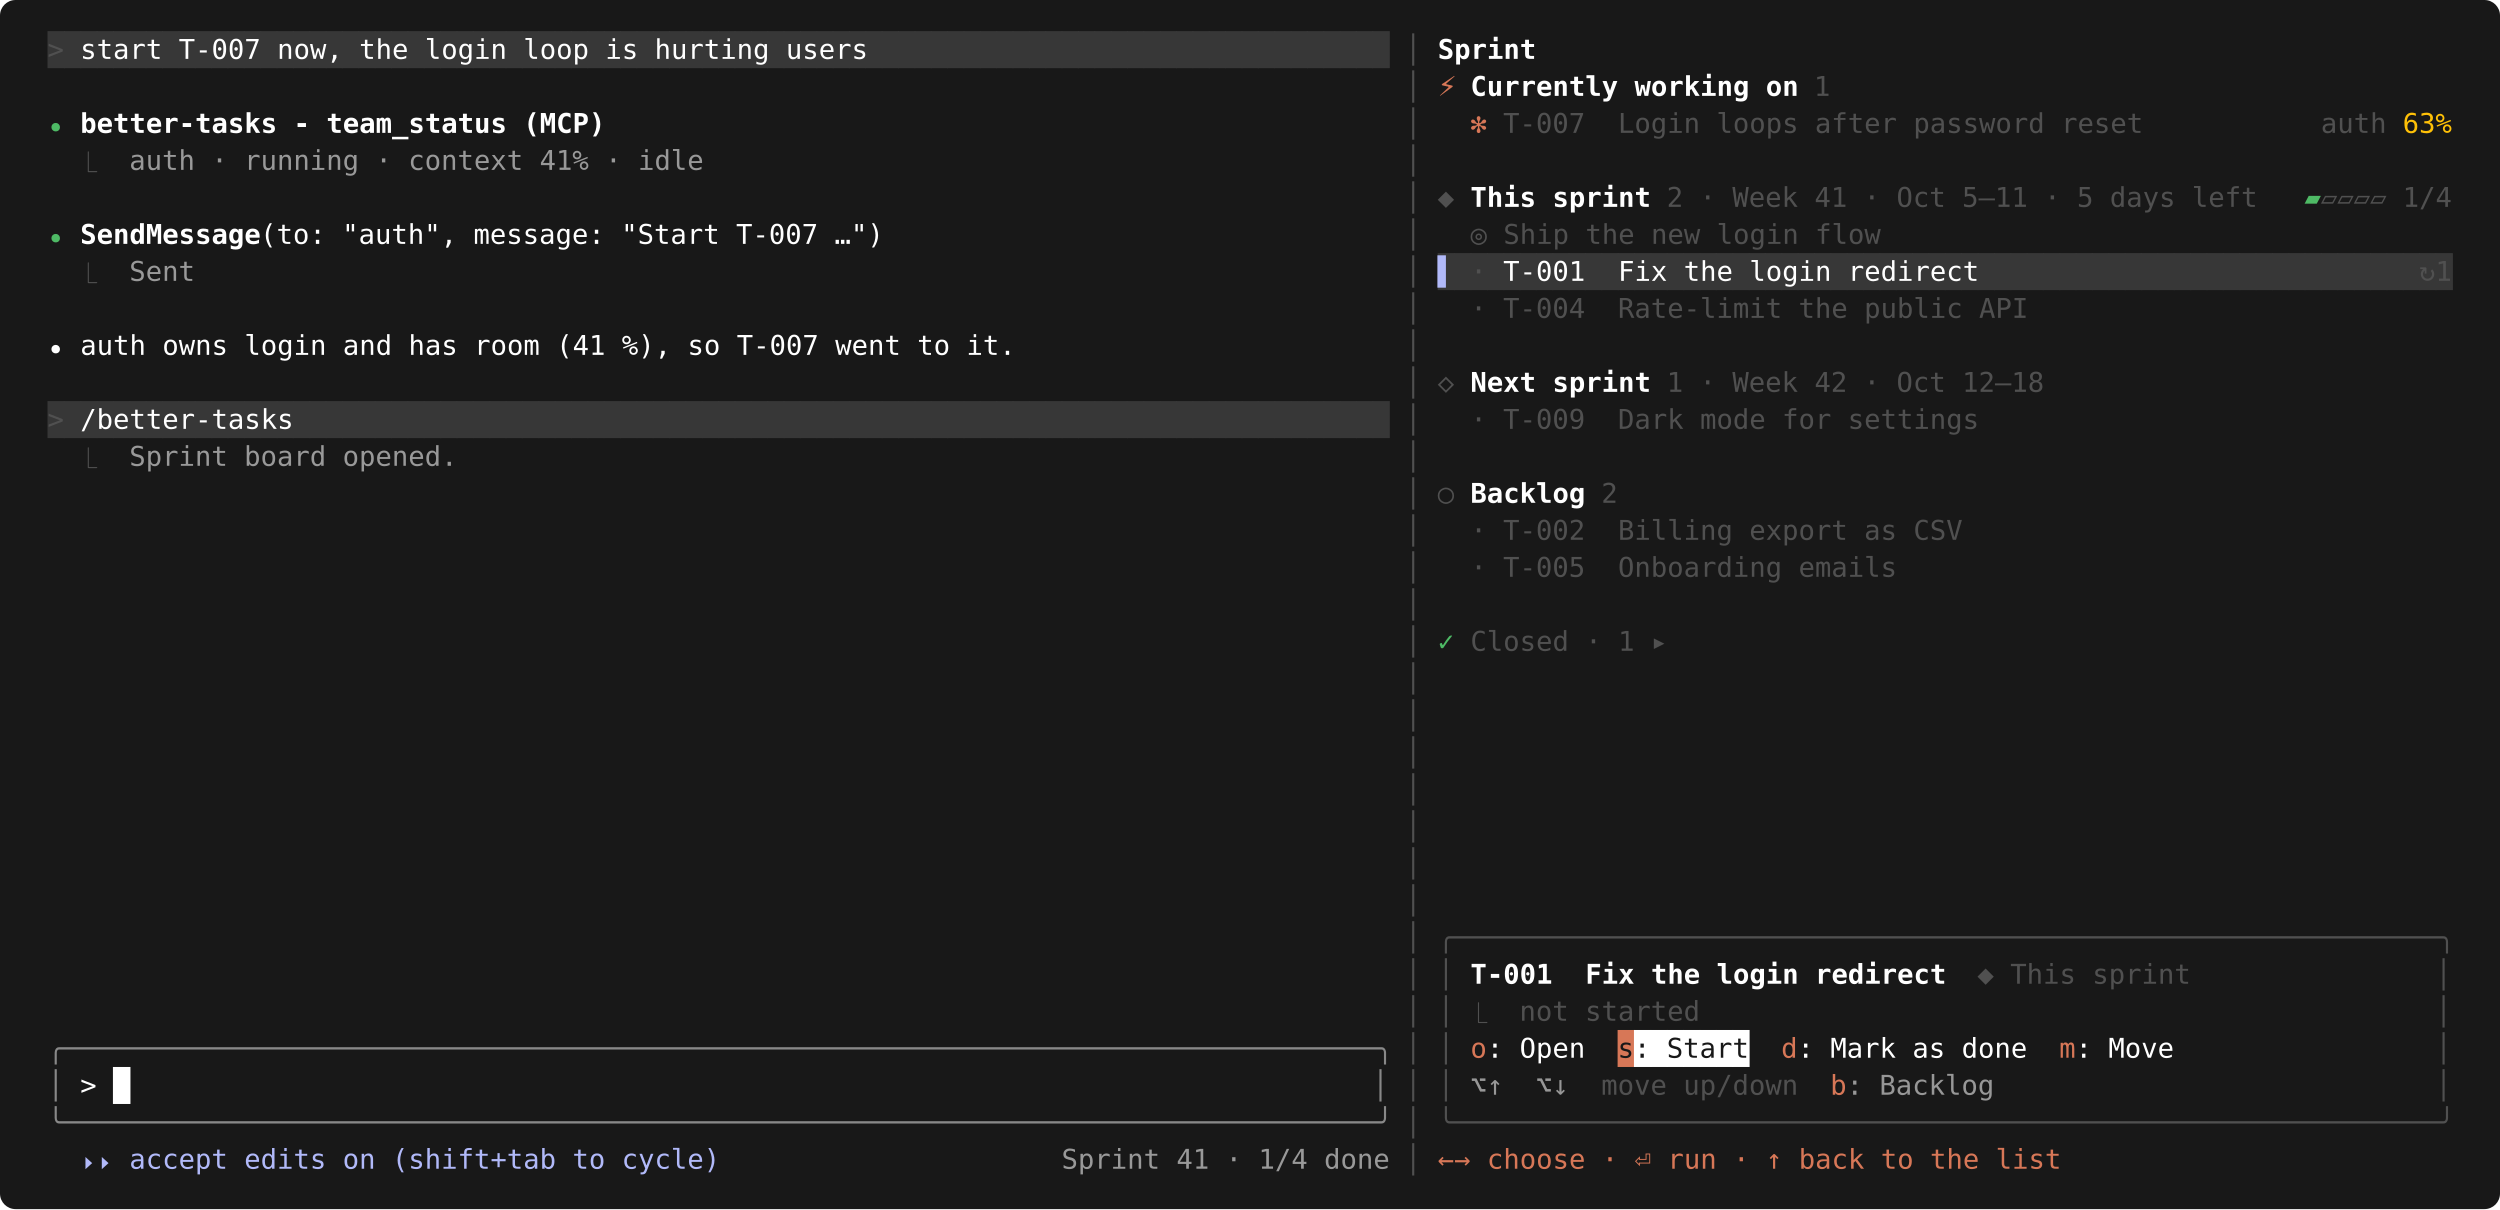
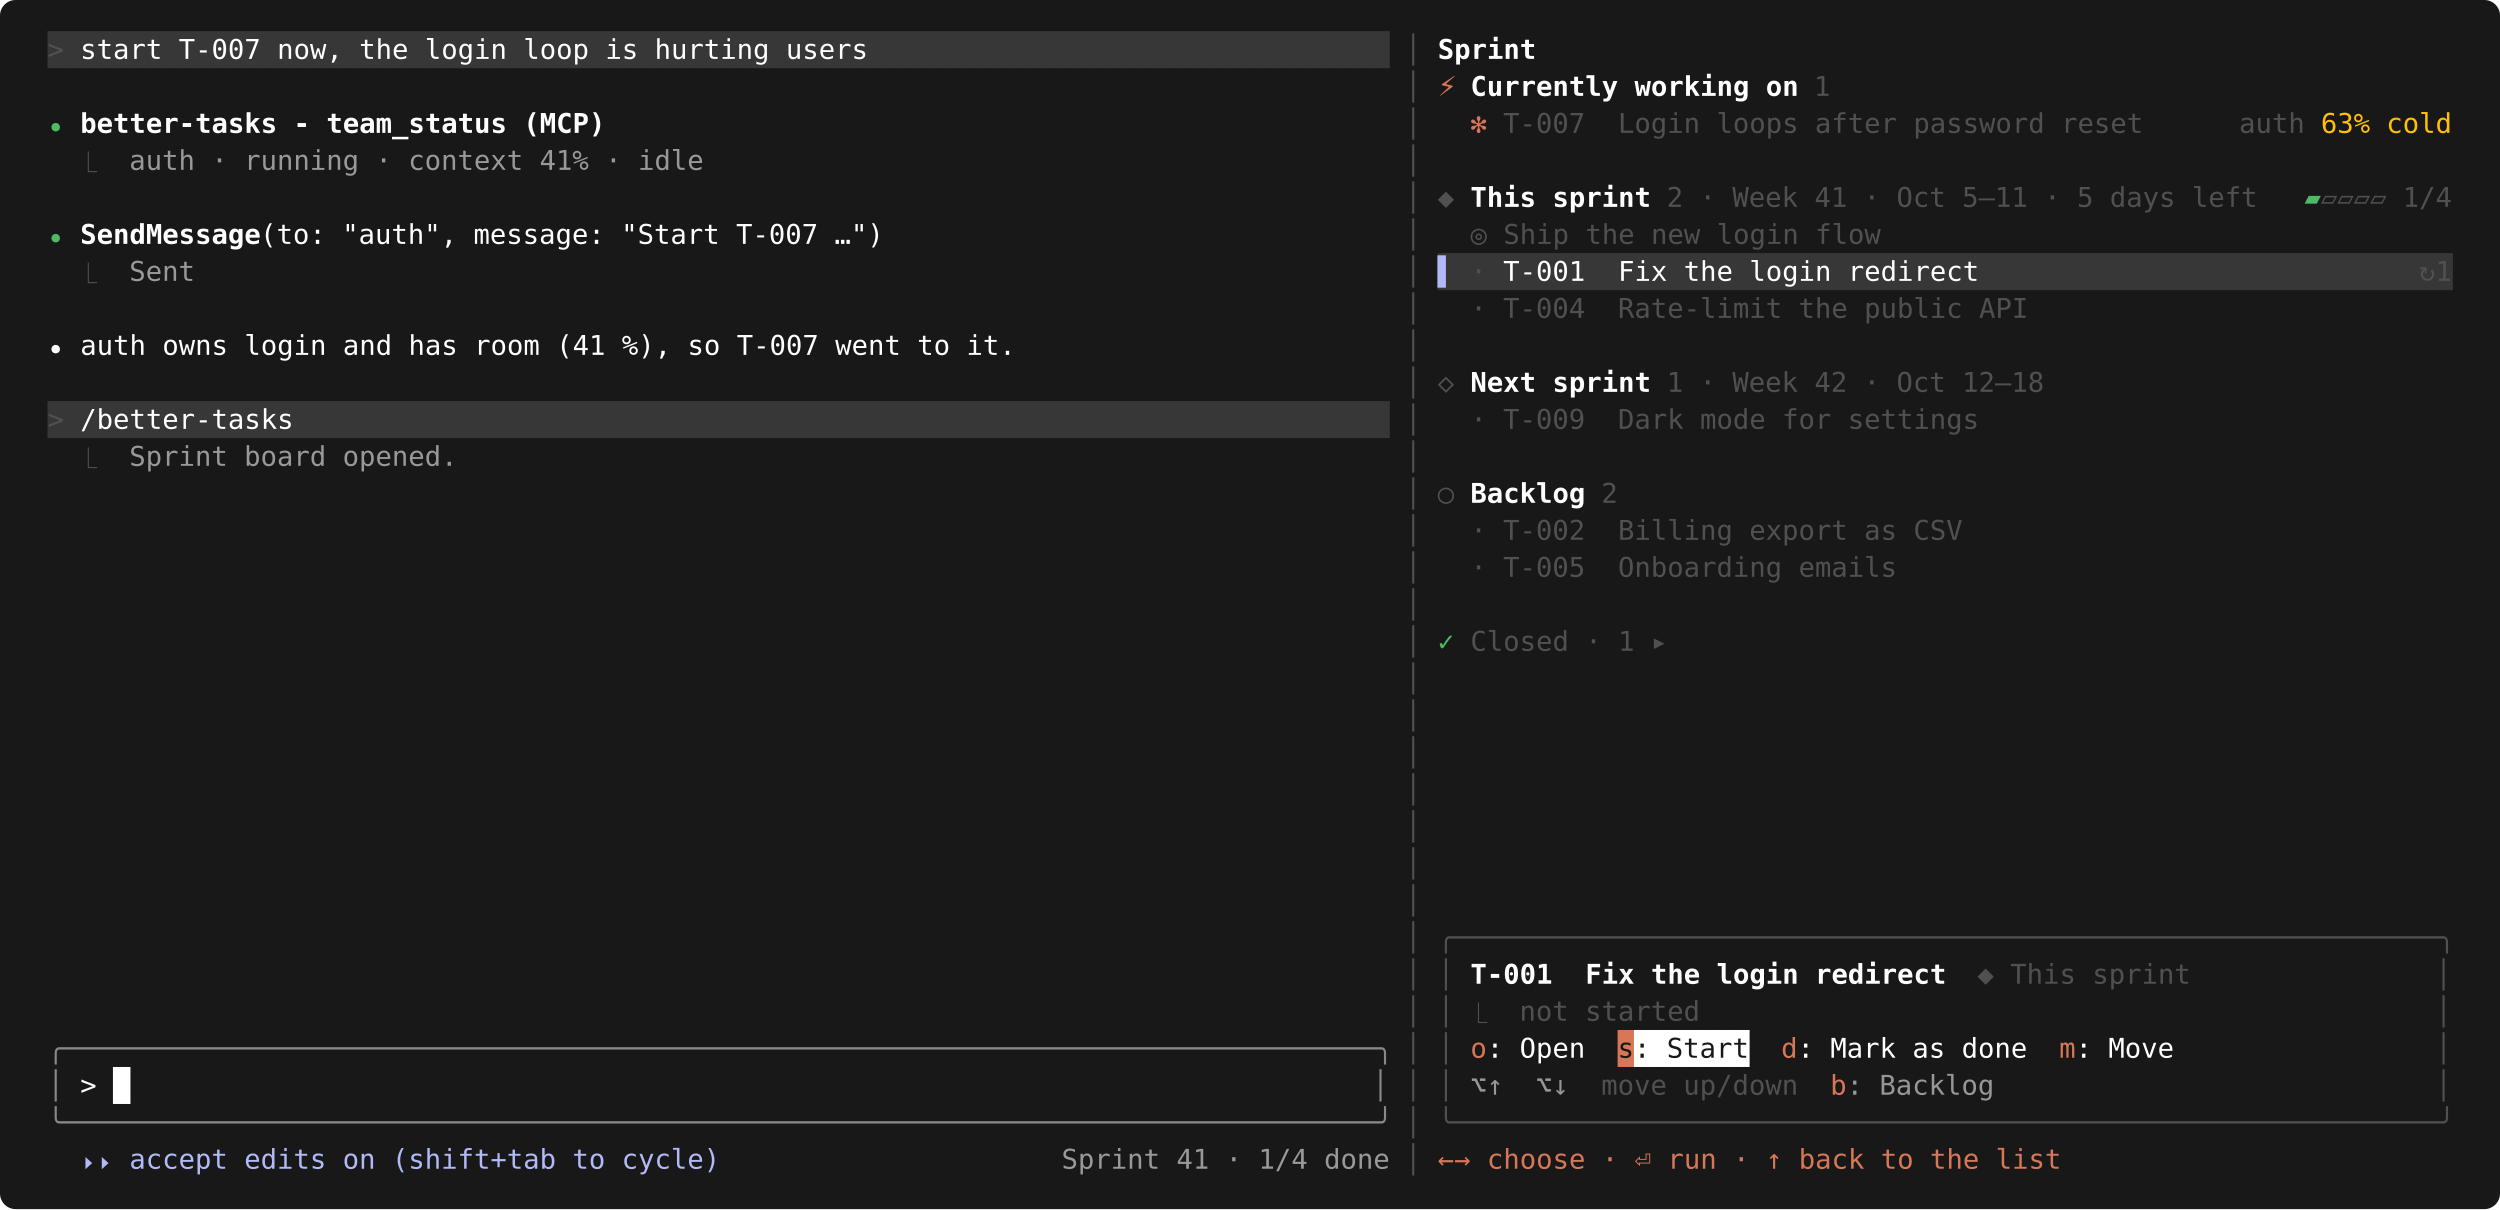
<svg xmlns="http://www.w3.org/2000/svg" width="1284" height="621" viewBox="0 0 1284 621" font-family="JetBrains Mono, SF Mono, Menlo, Consolas, monospace" font-size="14">
  <rect width="100%" height="100%" rx="8" fill="rgb(24,24,24)" />
  <rect x="24.4" y="16" width="9" height="19" fill="rgb(55,55,55)" />
  <rect x="32.8" y="16" width="9" height="19" fill="rgb(55,55,55)" />
  <rect x="41.2" y="16" width="9" height="19" fill="rgb(55,55,55)" />
  <rect x="49.6" y="16" width="9" height="19" fill="rgb(55,55,55)" />
  <rect x="58.0" y="16" width="9" height="19" fill="rgb(55,55,55)" />
  <rect x="66.4" y="16" width="9" height="19" fill="rgb(55,55,55)" />
  <rect x="74.8" y="16" width="9" height="19" fill="rgb(55,55,55)" />
  <rect x="83.2" y="16" width="9" height="19" fill="rgb(55,55,55)" />
  <rect x="91.6" y="16" width="9" height="19" fill="rgb(55,55,55)" />
  <rect x="100.0" y="16" width="9" height="19" fill="rgb(55,55,55)" />
  <rect x="108.4" y="16" width="9" height="19" fill="rgb(55,55,55)" />
  <rect x="116.8" y="16" width="9" height="19" fill="rgb(55,55,55)" />
  <rect x="125.2" y="16" width="9" height="19" fill="rgb(55,55,55)" />
  <rect x="133.6" y="16" width="9" height="19" fill="rgb(55,55,55)" />
  <rect x="142.0" y="16" width="9" height="19" fill="rgb(55,55,55)" />
  <rect x="150.4" y="16" width="9" height="19" fill="rgb(55,55,55)" />
  <rect x="158.8" y="16" width="9" height="19" fill="rgb(55,55,55)" />
  <rect x="167.2" y="16" width="9" height="19" fill="rgb(55,55,55)" />
  <rect x="175.6" y="16" width="9" height="19" fill="rgb(55,55,55)" />
  <rect x="184.0" y="16" width="9" height="19" fill="rgb(55,55,55)" />
  <rect x="192.4" y="16" width="9" height="19" fill="rgb(55,55,55)" />
  <rect x="200.8" y="16" width="9" height="19" fill="rgb(55,55,55)" />
  <rect x="209.2" y="16" width="9" height="19" fill="rgb(55,55,55)" />
  <rect x="217.6" y="16" width="9" height="19" fill="rgb(55,55,55)" />
  <rect x="226.0" y="16" width="9" height="19" fill="rgb(55,55,55)" />
  <rect x="234.4" y="16" width="9" height="19" fill="rgb(55,55,55)" />
  <rect x="242.8" y="16" width="9" height="19" fill="rgb(55,55,55)" />
  <rect x="251.2" y="16" width="9" height="19" fill="rgb(55,55,55)" />
  <rect x="259.6" y="16" width="9" height="19" fill="rgb(55,55,55)" />
  <rect x="268.0" y="16" width="9" height="19" fill="rgb(55,55,55)" />
  <rect x="276.4" y="16" width="9" height="19" fill="rgb(55,55,55)" />
  <rect x="284.8" y="16" width="9" height="19" fill="rgb(55,55,55)" />
  <rect x="293.2" y="16" width="9" height="19" fill="rgb(55,55,55)" />
  <rect x="301.6" y="16" width="9" height="19" fill="rgb(55,55,55)" />
  <rect x="310.0" y="16" width="9" height="19" fill="rgb(55,55,55)" />
  <rect x="318.4" y="16" width="9" height="19" fill="rgb(55,55,55)" />
  <rect x="326.8" y="16" width="9" height="19" fill="rgb(55,55,55)" />
  <rect x="335.2" y="16" width="9" height="19" fill="rgb(55,55,55)" />
  <rect x="343.6" y="16" width="9" height="19" fill="rgb(55,55,55)" />
  <rect x="352.0" y="16" width="9" height="19" fill="rgb(55,55,55)" />
  <rect x="360.4" y="16" width="9" height="19" fill="rgb(55,55,55)" />
  <rect x="368.8" y="16" width="9" height="19" fill="rgb(55,55,55)" />
  <rect x="377.2" y="16" width="9" height="19" fill="rgb(55,55,55)" />
  <rect x="385.6" y="16" width="9" height="19" fill="rgb(55,55,55)" />
  <rect x="394.0" y="16" width="9" height="19" fill="rgb(55,55,55)" />
  <rect x="402.4" y="16" width="9" height="19" fill="rgb(55,55,55)" />
  <rect x="410.8" y="16" width="9" height="19" fill="rgb(55,55,55)" />
  <rect x="419.2" y="16" width="9" height="19" fill="rgb(55,55,55)" />
  <rect x="427.6" y="16" width="9" height="19" fill="rgb(55,55,55)" />
  <rect x="436.0" y="16" width="9" height="19" fill="rgb(55,55,55)" />
  <rect x="444.4" y="16" width="9" height="19" fill="rgb(55,55,55)" />
  <rect x="452.8" y="16" width="9" height="19" fill="rgb(55,55,55)" />
  <rect x="461.2" y="16" width="9" height="19" fill="rgb(55,55,55)" />
  <rect x="469.6" y="16" width="9" height="19" fill="rgb(55,55,55)" />
  <rect x="478.0" y="16" width="9" height="19" fill="rgb(55,55,55)" />
  <rect x="486.4" y="16" width="9" height="19" fill="rgb(55,55,55)" />
  <rect x="494.8" y="16" width="9" height="19" fill="rgb(55,55,55)" />
  <rect x="503.2" y="16" width="9" height="19" fill="rgb(55,55,55)" />
  <rect x="511.6" y="16" width="9" height="19" fill="rgb(55,55,55)" />
  <rect x="520.0" y="16" width="9" height="19" fill="rgb(55,55,55)" />
  <rect x="528.4" y="16" width="9" height="19" fill="rgb(55,55,55)" />
  <rect x="536.8" y="16" width="9" height="19" fill="rgb(55,55,55)" />
  <rect x="545.2" y="16" width="9" height="19" fill="rgb(55,55,55)" />
  <rect x="553.6" y="16" width="9" height="19" fill="rgb(55,55,55)" />
  <rect x="562.0" y="16" width="9" height="19" fill="rgb(55,55,55)" />
  <rect x="570.4" y="16" width="9" height="19" fill="rgb(55,55,55)" />
  <rect x="578.8" y="16" width="9" height="19" fill="rgb(55,55,55)" />
  <rect x="587.2" y="16" width="9" height="19" fill="rgb(55,55,55)" />
  <rect x="595.6" y="16" width="9" height="19" fill="rgb(55,55,55)" />
  <rect x="604.0" y="16" width="9" height="19" fill="rgb(55,55,55)" />
  <rect x="612.4" y="16" width="9" height="19" fill="rgb(55,55,55)" />
  <rect x="620.8" y="16" width="9" height="19" fill="rgb(55,55,55)" />
  <rect x="629.2" y="16" width="9" height="19" fill="rgb(55,55,55)" />
  <rect x="637.6" y="16" width="9" height="19" fill="rgb(55,55,55)" />
  <rect x="646.0" y="16" width="9" height="19" fill="rgb(55,55,55)" />
  <rect x="654.4" y="16" width="9" height="19" fill="rgb(55,55,55)" />
  <rect x="662.8" y="16" width="9" height="19" fill="rgb(55,55,55)" />
  <rect x="671.2" y="16" width="9" height="19" fill="rgb(55,55,55)" />
  <rect x="679.6" y="16" width="9" height="19" fill="rgb(55,55,55)" />
  <rect x="688.0" y="16" width="9" height="19" fill="rgb(55,55,55)" />
  <rect x="696.4" y="16" width="9" height="19" fill="rgb(55,55,55)" />
  <rect x="704.8" y="16" width="9" height="19" fill="rgb(55,55,55)" />
  <text x="24.4" y="30.25" fill="rgb(80,80,80)" textLength="16.8" xml:space="preserve">&gt; </text>
  <text x="41.2" y="30.25" fill="rgb(255,255,255)" textLength="403.2" xml:space="preserve">start T-007 now, the login loop is hurting users</text>
  <text x="721.6" y="30.25" fill="rgb(80,80,80)" textLength="8.4" xml:space="preserve">│</text>
  <text x="730.0" y="30.25" fill="rgb(255,255,255)" font-weight="bold" textLength="67.2" xml:space="preserve"> Sprint </text>
  <text x="721.6" y="49.25" fill="rgb(80,80,80)" textLength="8.4" xml:space="preserve">│</text>
  <text x="738.4" y="49.25" fill="rgb(215,119,87)" textLength="16.8" xml:space="preserve">⚡ </text>
  <text x="755.2" y="49.25" fill="rgb(255,255,255)" font-weight="bold" textLength="168.0" xml:space="preserve">Currently working on</text>
  <text x="923.2" y="49.25" fill="rgb(80,80,80)" textLength="16.8" xml:space="preserve"> 1</text>
  <text x="24.4" y="68.25" fill="rgb(78,186,101)" textLength="16.8" xml:space="preserve">⏺ </text>
  <text x="41.2" y="68.25" fill="rgb(255,255,255)" font-weight="bold" textLength="268.8" xml:space="preserve">better-tasks - team_status (MCP)</text>
  <text x="721.6" y="68.25" fill="rgb(80,80,80)" textLength="8.4" xml:space="preserve">│</text>
  <text x="755.2" y="68.25" fill="rgb(215,119,87)" textLength="8.4" xml:space="preserve">✻</text>
  <text x="772.0" y="68.25" fill="rgb(80,80,80)" textLength="327.6" xml:space="preserve">T-007  Login loops after password reset</text>
-   <text x="1192.0" y="68.25" fill="rgb(80,80,80)" textLength="33.6" xml:space="preserve">auth</text>
-   <text x="1234.0" y="68.25" fill="rgb(255,193,7)" textLength="25.2" xml:space="preserve">63%</text>
+   <text x="1150.0" y="68.25" fill="rgb(80,80,80)" textLength="33.6" xml:space="preserve">auth</text>
+   <text x="1192.0" y="68.25" fill="rgb(255,193,7)" textLength="25.2" xml:space="preserve">63%</text>
+   <text x="1225.6" y="68.25" fill="rgb(255,193,7)" textLength="33.6" xml:space="preserve">cold</text>
  <text x="24.4" y="87.25" fill="rgb(80,80,80)" textLength="42.0" xml:space="preserve">  ⎿  </text>
  <text x="66.4" y="87.25" fill="rgb(153,153,153)" textLength="294.0" xml:space="preserve">auth · running · context 41% · idle</text>
  <text x="721.6" y="87.25" fill="rgb(80,80,80)" textLength="8.4" xml:space="preserve">│</text>
  <text x="721.6" y="106.25" fill="rgb(80,80,80)" textLength="8.4" xml:space="preserve">│</text>
  <text x="738.4" y="106.25" fill="rgb(80,80,80)" textLength="16.8" xml:space="preserve">◆ </text>
  <text x="755.2" y="106.25" fill="rgb(255,255,255)" font-weight="bold" textLength="92.4" xml:space="preserve">This sprint</text>
  <text x="847.6" y="106.25" fill="rgb(80,80,80)" textLength="310.8" xml:space="preserve"> 2 · Week 41 · Oct 5–11 · 5 days left</text>
  <text x="1183.6" y="106.25" fill="rgb(78,186,101)" textLength="8.4" xml:space="preserve">▰</text>
  <text x="1192.0" y="106.25" fill="rgb(80,80,80)" textLength="33.6" xml:space="preserve">▱▱▱▱</text>
  <text x="1234.0" y="106.25" fill="rgb(80,80,80)" textLength="25.2" xml:space="preserve">1/4</text>
  <text x="24.4" y="125.25" fill="rgb(78,186,101)" textLength="16.8" xml:space="preserve">⏺ </text>
  <text x="41.2" y="125.25" fill="rgb(255,255,255)" font-weight="bold" textLength="92.4" xml:space="preserve">SendMessage</text>
  <text x="133.6" y="125.25" fill="rgb(255,255,255)" textLength="319.2" xml:space="preserve">(to: "auth", message: "Start T-007 …")</text>
  <text x="721.6" y="125.25" fill="rgb(80,80,80)" textLength="8.4" xml:space="preserve">│</text>
  <text x="738.4" y="125.25" fill="rgb(80,80,80)" textLength="226.8" xml:space="preserve">  ◎ Ship the new login flow</text>
  <rect x="738.4" y="130" width="9" height="19" fill="rgb(55,55,55)" />
  <rect x="746.8" y="130" width="9" height="19" fill="rgb(55,55,55)" />
  <rect x="755.2" y="130" width="9" height="19" fill="rgb(55,55,55)" />
  <rect x="763.6" y="130" width="9" height="19" fill="rgb(55,55,55)" />
  <rect x="772.0" y="130" width="9" height="19" fill="rgb(55,55,55)" />
  <rect x="780.4" y="130" width="9" height="19" fill="rgb(55,55,55)" />
  <rect x="788.8" y="130" width="9" height="19" fill="rgb(55,55,55)" />
  <rect x="797.2" y="130" width="9" height="19" fill="rgb(55,55,55)" />
  <rect x="805.6" y="130" width="9" height="19" fill="rgb(55,55,55)" />
  <rect x="814.0" y="130" width="9" height="19" fill="rgb(55,55,55)" />
  <rect x="822.4" y="130" width="9" height="19" fill="rgb(55,55,55)" />
  <rect x="830.8" y="130" width="9" height="19" fill="rgb(55,55,55)" />
  <rect x="839.2" y="130" width="9" height="19" fill="rgb(55,55,55)" />
  <rect x="847.6" y="130" width="9" height="19" fill="rgb(55,55,55)" />
  <rect x="856.0" y="130" width="9" height="19" fill="rgb(55,55,55)" />
  <rect x="864.4" y="130" width="9" height="19" fill="rgb(55,55,55)" />
  <rect x="872.8" y="130" width="9" height="19" fill="rgb(55,55,55)" />
  <rect x="881.2" y="130" width="9" height="19" fill="rgb(55,55,55)" />
  <rect x="889.6" y="130" width="9" height="19" fill="rgb(55,55,55)" />
  <rect x="898.0" y="130" width="9" height="19" fill="rgb(55,55,55)" />
  <rect x="906.4" y="130" width="9" height="19" fill="rgb(55,55,55)" />
  <rect x="914.8" y="130" width="9" height="19" fill="rgb(55,55,55)" />
  <rect x="923.2" y="130" width="9" height="19" fill="rgb(55,55,55)" />
  <rect x="931.6" y="130" width="9" height="19" fill="rgb(55,55,55)" />
  <rect x="940.0" y="130" width="9" height="19" fill="rgb(55,55,55)" />
  <rect x="948.4" y="130" width="9" height="19" fill="rgb(55,55,55)" />
  <rect x="956.8" y="130" width="9" height="19" fill="rgb(55,55,55)" />
  <rect x="965.2" y="130" width="9" height="19" fill="rgb(55,55,55)" />
  <rect x="973.6" y="130" width="9" height="19" fill="rgb(55,55,55)" />
  <rect x="982.0" y="130" width="9" height="19" fill="rgb(55,55,55)" />
  <rect x="990.4" y="130" width="9" height="19" fill="rgb(55,55,55)" />
  <rect x="998.8" y="130" width="9" height="19" fill="rgb(55,55,55)" />
  <rect x="1007.2" y="130" width="9" height="19" fill="rgb(55,55,55)" />
  <rect x="1015.6" y="130" width="9" height="19" fill="rgb(55,55,55)" />
  <rect x="1024.0" y="130" width="9" height="19" fill="rgb(55,55,55)" />
  <rect x="1032.4" y="130" width="9" height="19" fill="rgb(55,55,55)" />
  <rect x="1040.8" y="130" width="9" height="19" fill="rgb(55,55,55)" />
  <rect x="1049.2" y="130" width="9" height="19" fill="rgb(55,55,55)" />
  <rect x="1057.6" y="130" width="9" height="19" fill="rgb(55,55,55)" />
  <rect x="1066.0" y="130" width="9" height="19" fill="rgb(55,55,55)" />
  <rect x="1074.4" y="130" width="9" height="19" fill="rgb(55,55,55)" />
  <rect x="1082.8" y="130" width="9" height="19" fill="rgb(55,55,55)" />
  <rect x="1091.2" y="130" width="9" height="19" fill="rgb(55,55,55)" />
  <rect x="1099.6" y="130" width="9" height="19" fill="rgb(55,55,55)" />
  <rect x="1108.0" y="130" width="9" height="19" fill="rgb(55,55,55)" />
  <rect x="1116.4" y="130" width="9" height="19" fill="rgb(55,55,55)" />
  <rect x="1124.8" y="130" width="9" height="19" fill="rgb(55,55,55)" />
  <rect x="1133.2" y="130" width="9" height="19" fill="rgb(55,55,55)" />
  <rect x="1141.6" y="130" width="9" height="19" fill="rgb(55,55,55)" />
  <rect x="1150.0" y="130" width="9" height="19" fill="rgb(55,55,55)" />
  <rect x="1158.4" y="130" width="9" height="19" fill="rgb(55,55,55)" />
  <rect x="1166.8" y="130" width="9" height="19" fill="rgb(55,55,55)" />
  <rect x="1175.2" y="130" width="9" height="19" fill="rgb(55,55,55)" />
  <rect x="1183.6" y="130" width="9" height="19" fill="rgb(55,55,55)" />
  <rect x="1192.0" y="130" width="9" height="19" fill="rgb(55,55,55)" />
  <rect x="1200.4" y="130" width="9" height="19" fill="rgb(55,55,55)" />
  <rect x="1208.8" y="130" width="9" height="19" fill="rgb(55,55,55)" />
  <rect x="1217.2" y="130" width="9" height="19" fill="rgb(55,55,55)" />
  <rect x="1225.6" y="130" width="9" height="19" fill="rgb(55,55,55)" />
  <rect x="1234.0" y="130" width="9" height="19" fill="rgb(55,55,55)" />
  <rect x="1242.4" y="130" width="9" height="19" fill="rgb(55,55,55)" />
  <rect x="1250.8" y="130" width="9" height="19" fill="rgb(55,55,55)" />
  <text x="24.4" y="144.25" fill="rgb(80,80,80)" textLength="42.0" xml:space="preserve">  ⎿  </text>
  <text x="66.4" y="144.25" fill="rgb(153,153,153)" textLength="33.6" xml:space="preserve">Sent</text>
  <text x="721.6" y="144.25" fill="rgb(80,80,80)" textLength="8.4" xml:space="preserve">│</text>
  <text x="738.4" y="144.25" fill="rgb(177,185,249)" textLength="8.4" xml:space="preserve">▌</text>
  <text x="755.2" y="144.25" fill="rgb(80,80,80)" textLength="8.4" xml:space="preserve">·</text>
  <text x="763.6" y="144.25" fill="rgb(255,255,255)" textLength="478.8" xml:space="preserve"> T-001  Fix the login redirect                           </text>
  <text x="1242.4" y="144.25" fill="rgb(80,80,80)" textLength="16.8" xml:space="preserve">↻1</text>
  <text x="721.6" y="163.25" fill="rgb(80,80,80)" textLength="8.4" xml:space="preserve">│</text>
  <text x="755.2" y="163.25" fill="rgb(80,80,80)" textLength="8.4" xml:space="preserve">·</text>
  <text x="772.0" y="163.25" fill="rgb(80,80,80)" textLength="268.8" xml:space="preserve">T-004  Rate-limit the public API</text>
  <text x="24.4" y="182.25" fill="rgb(255,255,255)" textLength="495.6" xml:space="preserve">⏺ auth owns login and has room (41 %), so T-007 went to it.</text>
  <text x="721.6" y="182.25" fill="rgb(80,80,80)" textLength="8.4" xml:space="preserve">│</text>
  <text x="721.6" y="201.25" fill="rgb(80,80,80)" textLength="8.4" xml:space="preserve">│</text>
  <text x="738.4" y="201.25" fill="rgb(80,80,80)" textLength="16.8" xml:space="preserve">◇ </text>
  <text x="755.2" y="201.25" fill="rgb(255,255,255)" font-weight="bold" textLength="92.4" xml:space="preserve">Next sprint</text>
  <text x="847.6" y="201.25" fill="rgb(80,80,80)" textLength="201.6" xml:space="preserve"> 1 · Week 42 · Oct 12–18</text>
  <rect x="24.4" y="206" width="9" height="19" fill="rgb(55,55,55)" />
  <rect x="32.8" y="206" width="9" height="19" fill="rgb(55,55,55)" />
  <rect x="41.2" y="206" width="9" height="19" fill="rgb(55,55,55)" />
  <rect x="49.6" y="206" width="9" height="19" fill="rgb(55,55,55)" />
  <rect x="58.0" y="206" width="9" height="19" fill="rgb(55,55,55)" />
  <rect x="66.4" y="206" width="9" height="19" fill="rgb(55,55,55)" />
  <rect x="74.8" y="206" width="9" height="19" fill="rgb(55,55,55)" />
  <rect x="83.2" y="206" width="9" height="19" fill="rgb(55,55,55)" />
  <rect x="91.6" y="206" width="9" height="19" fill="rgb(55,55,55)" />
  <rect x="100.0" y="206" width="9" height="19" fill="rgb(55,55,55)" />
  <rect x="108.4" y="206" width="9" height="19" fill="rgb(55,55,55)" />
  <rect x="116.8" y="206" width="9" height="19" fill="rgb(55,55,55)" />
  <rect x="125.2" y="206" width="9" height="19" fill="rgb(55,55,55)" />
  <rect x="133.6" y="206" width="9" height="19" fill="rgb(55,55,55)" />
  <rect x="142.0" y="206" width="9" height="19" fill="rgb(55,55,55)" />
  <rect x="150.4" y="206" width="9" height="19" fill="rgb(55,55,55)" />
  <rect x="158.8" y="206" width="9" height="19" fill="rgb(55,55,55)" />
  <rect x="167.2" y="206" width="9" height="19" fill="rgb(55,55,55)" />
  <rect x="175.6" y="206" width="9" height="19" fill="rgb(55,55,55)" />
  <rect x="184.0" y="206" width="9" height="19" fill="rgb(55,55,55)" />
  <rect x="192.4" y="206" width="9" height="19" fill="rgb(55,55,55)" />
  <rect x="200.8" y="206" width="9" height="19" fill="rgb(55,55,55)" />
  <rect x="209.2" y="206" width="9" height="19" fill="rgb(55,55,55)" />
  <rect x="217.6" y="206" width="9" height="19" fill="rgb(55,55,55)" />
  <rect x="226.0" y="206" width="9" height="19" fill="rgb(55,55,55)" />
  <rect x="234.4" y="206" width="9" height="19" fill="rgb(55,55,55)" />
  <rect x="242.8" y="206" width="9" height="19" fill="rgb(55,55,55)" />
  <rect x="251.2" y="206" width="9" height="19" fill="rgb(55,55,55)" />
  <rect x="259.6" y="206" width="9" height="19" fill="rgb(55,55,55)" />
  <rect x="268.0" y="206" width="9" height="19" fill="rgb(55,55,55)" />
  <rect x="276.4" y="206" width="9" height="19" fill="rgb(55,55,55)" />
  <rect x="284.8" y="206" width="9" height="19" fill="rgb(55,55,55)" />
  <rect x="293.2" y="206" width="9" height="19" fill="rgb(55,55,55)" />
  <rect x="301.6" y="206" width="9" height="19" fill="rgb(55,55,55)" />
  <rect x="310.0" y="206" width="9" height="19" fill="rgb(55,55,55)" />
  <rect x="318.4" y="206" width="9" height="19" fill="rgb(55,55,55)" />
  <rect x="326.8" y="206" width="9" height="19" fill="rgb(55,55,55)" />
  <rect x="335.2" y="206" width="9" height="19" fill="rgb(55,55,55)" />
  <rect x="343.6" y="206" width="9" height="19" fill="rgb(55,55,55)" />
  <rect x="352.0" y="206" width="9" height="19" fill="rgb(55,55,55)" />
  <rect x="360.4" y="206" width="9" height="19" fill="rgb(55,55,55)" />
  <rect x="368.8" y="206" width="9" height="19" fill="rgb(55,55,55)" />
  <rect x="377.2" y="206" width="9" height="19" fill="rgb(55,55,55)" />
  <rect x="385.6" y="206" width="9" height="19" fill="rgb(55,55,55)" />
  <rect x="394.0" y="206" width="9" height="19" fill="rgb(55,55,55)" />
  <rect x="402.4" y="206" width="9" height="19" fill="rgb(55,55,55)" />
  <rect x="410.8" y="206" width="9" height="19" fill="rgb(55,55,55)" />
  <rect x="419.2" y="206" width="9" height="19" fill="rgb(55,55,55)" />
  <rect x="427.6" y="206" width="9" height="19" fill="rgb(55,55,55)" />
  <rect x="436.0" y="206" width="9" height="19" fill="rgb(55,55,55)" />
  <rect x="444.4" y="206" width="9" height="19" fill="rgb(55,55,55)" />
  <rect x="452.8" y="206" width="9" height="19" fill="rgb(55,55,55)" />
  <rect x="461.2" y="206" width="9" height="19" fill="rgb(55,55,55)" />
  <rect x="469.6" y="206" width="9" height="19" fill="rgb(55,55,55)" />
  <rect x="478.0" y="206" width="9" height="19" fill="rgb(55,55,55)" />
  <rect x="486.4" y="206" width="9" height="19" fill="rgb(55,55,55)" />
  <rect x="494.8" y="206" width="9" height="19" fill="rgb(55,55,55)" />
  <rect x="503.2" y="206" width="9" height="19" fill="rgb(55,55,55)" />
  <rect x="511.6" y="206" width="9" height="19" fill="rgb(55,55,55)" />
  <rect x="520.0" y="206" width="9" height="19" fill="rgb(55,55,55)" />
  <rect x="528.4" y="206" width="9" height="19" fill="rgb(55,55,55)" />
  <rect x="536.8" y="206" width="9" height="19" fill="rgb(55,55,55)" />
  <rect x="545.2" y="206" width="9" height="19" fill="rgb(55,55,55)" />
  <rect x="553.6" y="206" width="9" height="19" fill="rgb(55,55,55)" />
  <rect x="562.0" y="206" width="9" height="19" fill="rgb(55,55,55)" />
  <rect x="570.4" y="206" width="9" height="19" fill="rgb(55,55,55)" />
  <rect x="578.8" y="206" width="9" height="19" fill="rgb(55,55,55)" />
  <rect x="587.2" y="206" width="9" height="19" fill="rgb(55,55,55)" />
  <rect x="595.6" y="206" width="9" height="19" fill="rgb(55,55,55)" />
  <rect x="604.0" y="206" width="9" height="19" fill="rgb(55,55,55)" />
  <rect x="612.4" y="206" width="9" height="19" fill="rgb(55,55,55)" />
  <rect x="620.8" y="206" width="9" height="19" fill="rgb(55,55,55)" />
  <rect x="629.2" y="206" width="9" height="19" fill="rgb(55,55,55)" />
  <rect x="637.6" y="206" width="9" height="19" fill="rgb(55,55,55)" />
  <rect x="646.0" y="206" width="9" height="19" fill="rgb(55,55,55)" />
  <rect x="654.4" y="206" width="9" height="19" fill="rgb(55,55,55)" />
  <rect x="662.8" y="206" width="9" height="19" fill="rgb(55,55,55)" />
  <rect x="671.2" y="206" width="9" height="19" fill="rgb(55,55,55)" />
  <rect x="679.6" y="206" width="9" height="19" fill="rgb(55,55,55)" />
  <rect x="688.0" y="206" width="9" height="19" fill="rgb(55,55,55)" />
  <rect x="696.4" y="206" width="9" height="19" fill="rgb(55,55,55)" />
  <rect x="704.8" y="206" width="9" height="19" fill="rgb(55,55,55)" />
  <text x="24.4" y="220.25" fill="rgb(80,80,80)" textLength="16.8" xml:space="preserve">&gt; </text>
  <text x="41.2" y="220.25" fill="rgb(255,255,255)" textLength="109.2" xml:space="preserve">/better-tasks</text>
  <text x="721.6" y="220.25" fill="rgb(80,80,80)" textLength="8.4" xml:space="preserve">│</text>
  <text x="755.2" y="220.25" fill="rgb(80,80,80)" textLength="8.4" xml:space="preserve">·</text>
  <text x="772.0" y="220.25" fill="rgb(80,80,80)" textLength="243.6" xml:space="preserve">T-009  Dark mode for settings</text>
  <text x="24.4" y="239.25" fill="rgb(80,80,80)" textLength="42.0" xml:space="preserve">  ⎿  </text>
  <text x="66.4" y="239.25" fill="rgb(153,153,153)" textLength="168.0" xml:space="preserve">Sprint board opened.</text>
  <text x="721.6" y="239.25" fill="rgb(80,80,80)" textLength="8.4" xml:space="preserve">│</text>
  <text x="721.6" y="258.25" fill="rgb(80,80,80)" textLength="8.4" xml:space="preserve">│</text>
  <text x="738.4" y="258.25" fill="rgb(80,80,80)" textLength="16.8" xml:space="preserve">○ </text>
  <text x="755.2" y="258.25" fill="rgb(255,255,255)" font-weight="bold" textLength="58.8" xml:space="preserve">Backlog</text>
  <text x="814.0" y="258.25" fill="rgb(80,80,80)" textLength="16.8" xml:space="preserve"> 2</text>
  <text x="721.6" y="277.25" fill="rgb(80,80,80)" textLength="8.4" xml:space="preserve">│</text>
  <text x="755.2" y="277.25" fill="rgb(80,80,80)" textLength="8.4" xml:space="preserve">·</text>
  <text x="772.0" y="277.25" fill="rgb(80,80,80)" textLength="235.2" xml:space="preserve">T-002  Billing export as CSV</text>
  <text x="721.6" y="296.25" fill="rgb(80,80,80)" textLength="8.4" xml:space="preserve">│</text>
  <text x="755.2" y="296.25" fill="rgb(80,80,80)" textLength="8.4" xml:space="preserve">·</text>
  <text x="772.0" y="296.25" fill="rgb(80,80,80)" textLength="201.6" xml:space="preserve">T-005  Onboarding emails</text>
  <text x="721.6" y="315.25" fill="rgb(80,80,80)" textLength="8.4" xml:space="preserve">│</text>
  <text x="721.6" y="334.25" fill="rgb(80,80,80)" textLength="8.4" xml:space="preserve">│</text>
  <text x="738.4" y="334.25" fill="rgb(78,186,101)" textLength="8.4" xml:space="preserve">✓</text>
  <text x="755.2" y="334.25" fill="rgb(80,80,80)" textLength="100.8" xml:space="preserve">Closed · 1 ▸</text>
  <text x="721.6" y="353.25" fill="rgb(80,80,80)" textLength="8.4" xml:space="preserve">│</text>
  <text x="721.6" y="372.25" fill="rgb(80,80,80)" textLength="8.4" xml:space="preserve">│</text>
  <text x="721.6" y="391.25" fill="rgb(80,80,80)" textLength="8.4" xml:space="preserve">│</text>
  <text x="721.6" y="410.25" fill="rgb(80,80,80)" textLength="8.4" xml:space="preserve">│</text>
  <text x="721.6" y="429.25" fill="rgb(80,80,80)" textLength="8.4" xml:space="preserve">│</text>
  <text x="721.6" y="448.25" fill="rgb(80,80,80)" textLength="8.4" xml:space="preserve">│</text>
  <text x="721.6" y="467.25" fill="rgb(80,80,80)" textLength="8.4" xml:space="preserve">│</text>
  <text x="721.6" y="486.25" fill="rgb(80,80,80)" textLength="8.4" xml:space="preserve">│</text>
  <text x="738.4" y="486.25" fill="rgb(80,80,80)" textLength="520.8" xml:space="preserve">╭────────────────────────────────────────────────────────────╮</text>
  <text x="721.6" y="505.25" fill="rgb(80,80,80)" textLength="8.4" xml:space="preserve">│</text>
  <text x="738.4" y="505.25" fill="rgb(80,80,80)" textLength="8.4" xml:space="preserve">│</text>
  <text x="755.2" y="505.25" fill="rgb(255,255,255)" font-weight="bold" textLength="243.6" xml:space="preserve">T-001  Fix the login redirect</text>
  <text x="1015.6" y="505.25" fill="rgb(80,80,80)" textLength="109.2" xml:space="preserve">◆ This sprint</text>
  <text x="1250.8" y="505.25" fill="rgb(80,80,80)" textLength="8.4" xml:space="preserve">│</text>
  <text x="721.6" y="524.25" fill="rgb(80,80,80)" textLength="8.4" xml:space="preserve">│</text>
  <text x="738.4" y="524.25" fill="rgb(80,80,80)" textLength="8.4" xml:space="preserve">│</text>
  <text x="755.2" y="524.25" fill="rgb(80,80,80)" textLength="8.4" xml:space="preserve">⎿</text>
  <text x="780.4" y="524.25" fill="rgb(80,80,80)" textLength="92.4" xml:space="preserve">not started</text>
  <text x="1250.8" y="524.25" fill="rgb(80,80,80)" textLength="8.4" xml:space="preserve">│</text>
  <rect x="830.8" y="529" width="9" height="19" fill="rgb(215,119,87)" />
  <rect x="839.2" y="529" width="9" height="19" fill="rgb(255,255,255)" />
  <rect x="847.6" y="529" width="9" height="19" fill="rgb(255,255,255)" />
  <rect x="856.0" y="529" width="9" height="19" fill="rgb(255,255,255)" />
  <rect x="864.4" y="529" width="9" height="19" fill="rgb(255,255,255)" />
  <rect x="872.8" y="529" width="9" height="19" fill="rgb(255,255,255)" />
  <rect x="881.2" y="529" width="9" height="19" fill="rgb(255,255,255)" />
  <rect x="889.6" y="529" width="9" height="19" fill="rgb(255,255,255)" />
  <text x="24.4" y="543.25" fill="rgb(136,136,136)" textLength="688.8" xml:space="preserve">╭────────────────────────────────────────────────────────────────────────────────╮</text>
  <text x="721.6" y="543.25" fill="rgb(80,80,80)" textLength="8.4" xml:space="preserve">│</text>
  <text x="738.4" y="543.25" fill="rgb(80,80,80)" textLength="8.4" xml:space="preserve">│</text>
  <text x="755.2" y="543.25" fill="rgb(215,119,87)" textLength="8.4" xml:space="preserve">o</text>
  <text x="763.6" y="543.25" fill="rgb(255,255,255)" textLength="67.2" xml:space="preserve">: Open  </text>
  <text x="830.8" y="543.25" fill="rgb(24,24,24)" textLength="8.4" xml:space="preserve">s</text>
  <text x="839.2" y="543.25" fill="rgb(24,24,24)" textLength="58.8" xml:space="preserve">: Start</text>
  <text x="914.8" y="543.25" fill="rgb(215,119,87)" textLength="8.4" xml:space="preserve">d</text>
  <text x="923.2" y="543.25" fill="rgb(255,255,255)" textLength="134.4" xml:space="preserve">: Mark as done  </text>
  <text x="1057.6" y="543.25" fill="rgb(215,119,87)" textLength="8.4" xml:space="preserve">m</text>
  <text x="1066.0" y="543.25" fill="rgb(255,255,255)" textLength="184.8" xml:space="preserve">: Move                </text>
  <text x="1250.8" y="543.25" fill="rgb(80,80,80)" textLength="8.4" xml:space="preserve">│</text>
  <rect x="58.0" y="548" width="9" height="19" fill="rgb(255,255,255)" />
  <text x="24.4" y="562.25" fill="rgb(136,136,136)" textLength="8.4" xml:space="preserve">│</text>
  <text x="41.2" y="562.25" fill="rgb(255,255,255)" textLength="8.4" xml:space="preserve">&gt;</text>
  <text x="704.8" y="562.25" fill="rgb(136,136,136)" textLength="8.4" xml:space="preserve">│</text>
  <text x="721.6" y="562.25" fill="rgb(80,80,80)" textLength="8.4" xml:space="preserve">│</text>
  <text x="738.4" y="562.25" fill="rgb(80,80,80)" textLength="8.4" xml:space="preserve">│</text>
  <text x="755.2" y="562.25" fill="rgb(255,255,255)" opacity="0.55" textLength="16.8" xml:space="preserve">⌥↑</text>
  <text x="788.8" y="562.25" fill="rgb(255,255,255)" opacity="0.55" textLength="16.8" xml:space="preserve">⌥↓</text>
  <text x="822.4" y="562.25" fill="rgb(80,80,80)" textLength="100.8" xml:space="preserve">move up/down</text>
  <text x="940.0" y="562.25" fill="rgb(215,119,87)" textLength="8.4" xml:space="preserve">b</text>
  <text x="948.4" y="562.25" fill="rgb(255,255,255)" opacity="0.55" textLength="75.6" xml:space="preserve">: Backlog</text>
  <text x="1250.8" y="562.25" fill="rgb(80,80,80)" textLength="8.4" xml:space="preserve">│</text>
  <text x="24.4" y="581.25" fill="rgb(136,136,136)" textLength="688.8" xml:space="preserve">╰────────────────────────────────────────────────────────────────────────────────╯</text>
  <text x="721.6" y="581.25" fill="rgb(80,80,80)" textLength="8.4" xml:space="preserve">│</text>
  <text x="738.4" y="581.25" fill="rgb(80,80,80)" textLength="520.8" xml:space="preserve">╰────────────────────────────────────────────────────────────╯</text>
  <text x="24.4" y="600.25" fill="rgb(177,185,249)" textLength="344.4" xml:space="preserve">  ⏵⏵ accept edits on (shift+tab to cycle)</text>
  <text x="545.2" y="600.25" fill="rgb(153,153,153)" textLength="168.0" xml:space="preserve">Sprint 41 · 1/4 done</text>
  <text x="721.6" y="600.25" fill="rgb(80,80,80)" textLength="8.4" xml:space="preserve">│</text>
  <text x="738.4" y="600.25" fill="rgb(215,119,87)" textLength="319.2" xml:space="preserve">←→ choose · ⏎ run · ↑ back to the list</text>
</svg>
